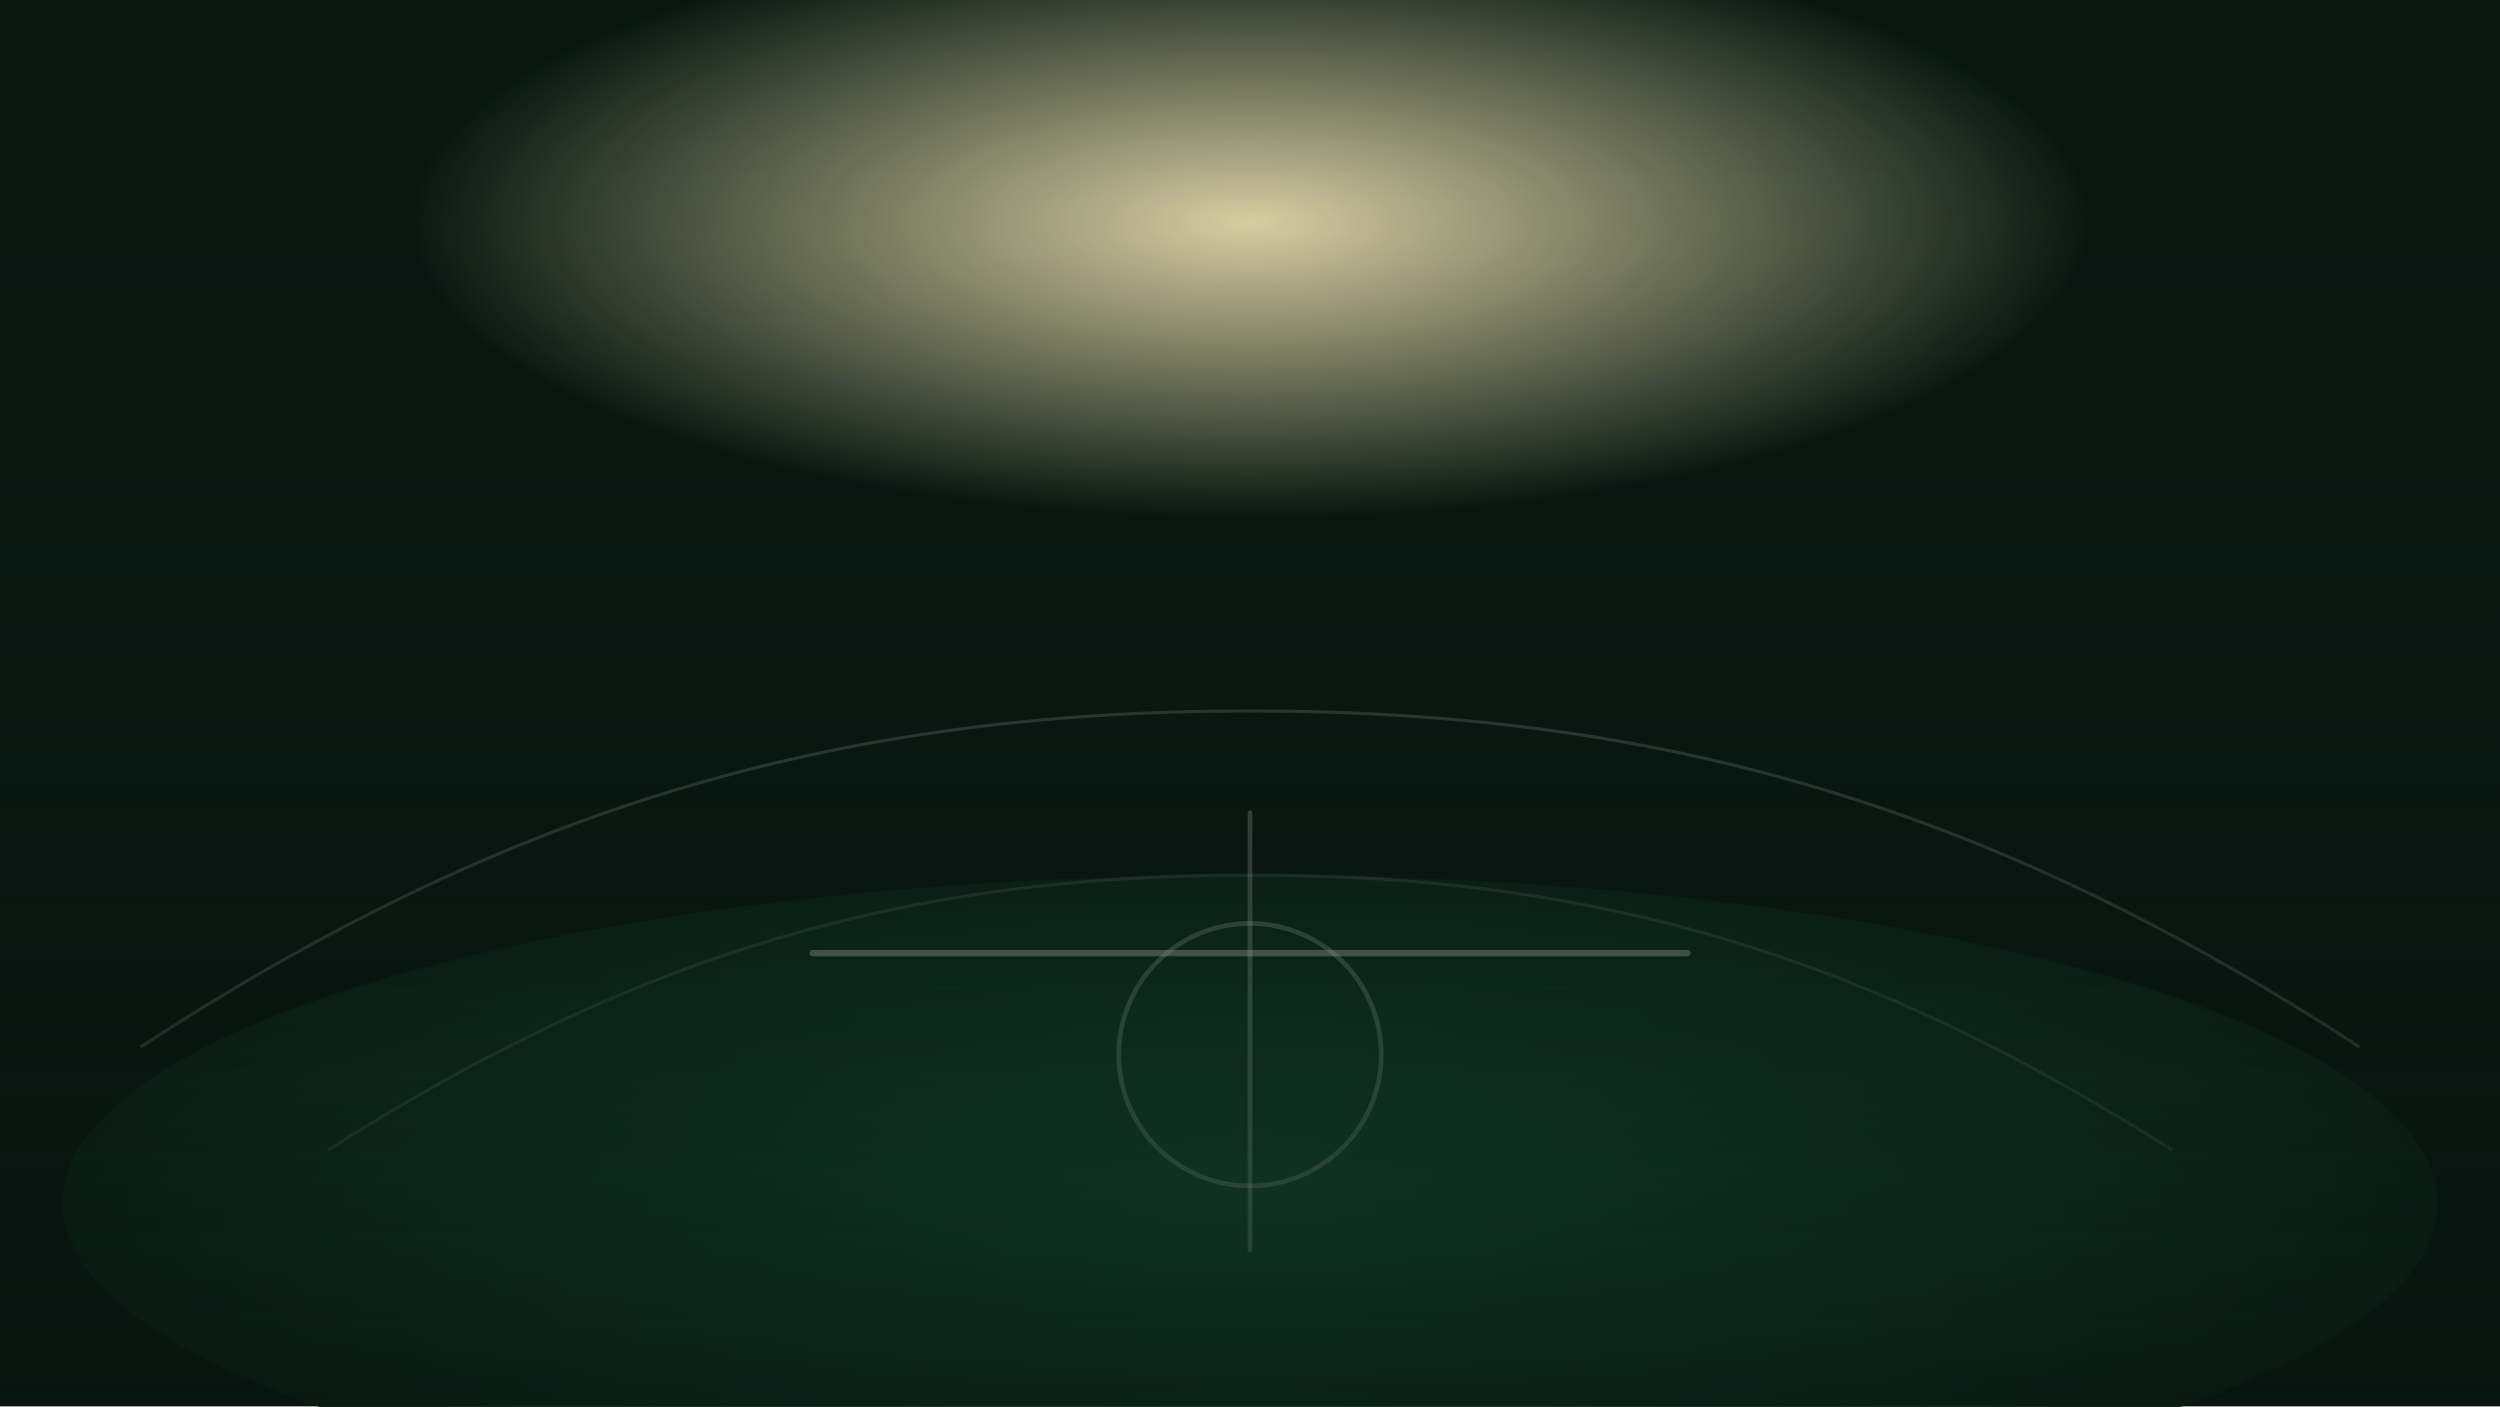
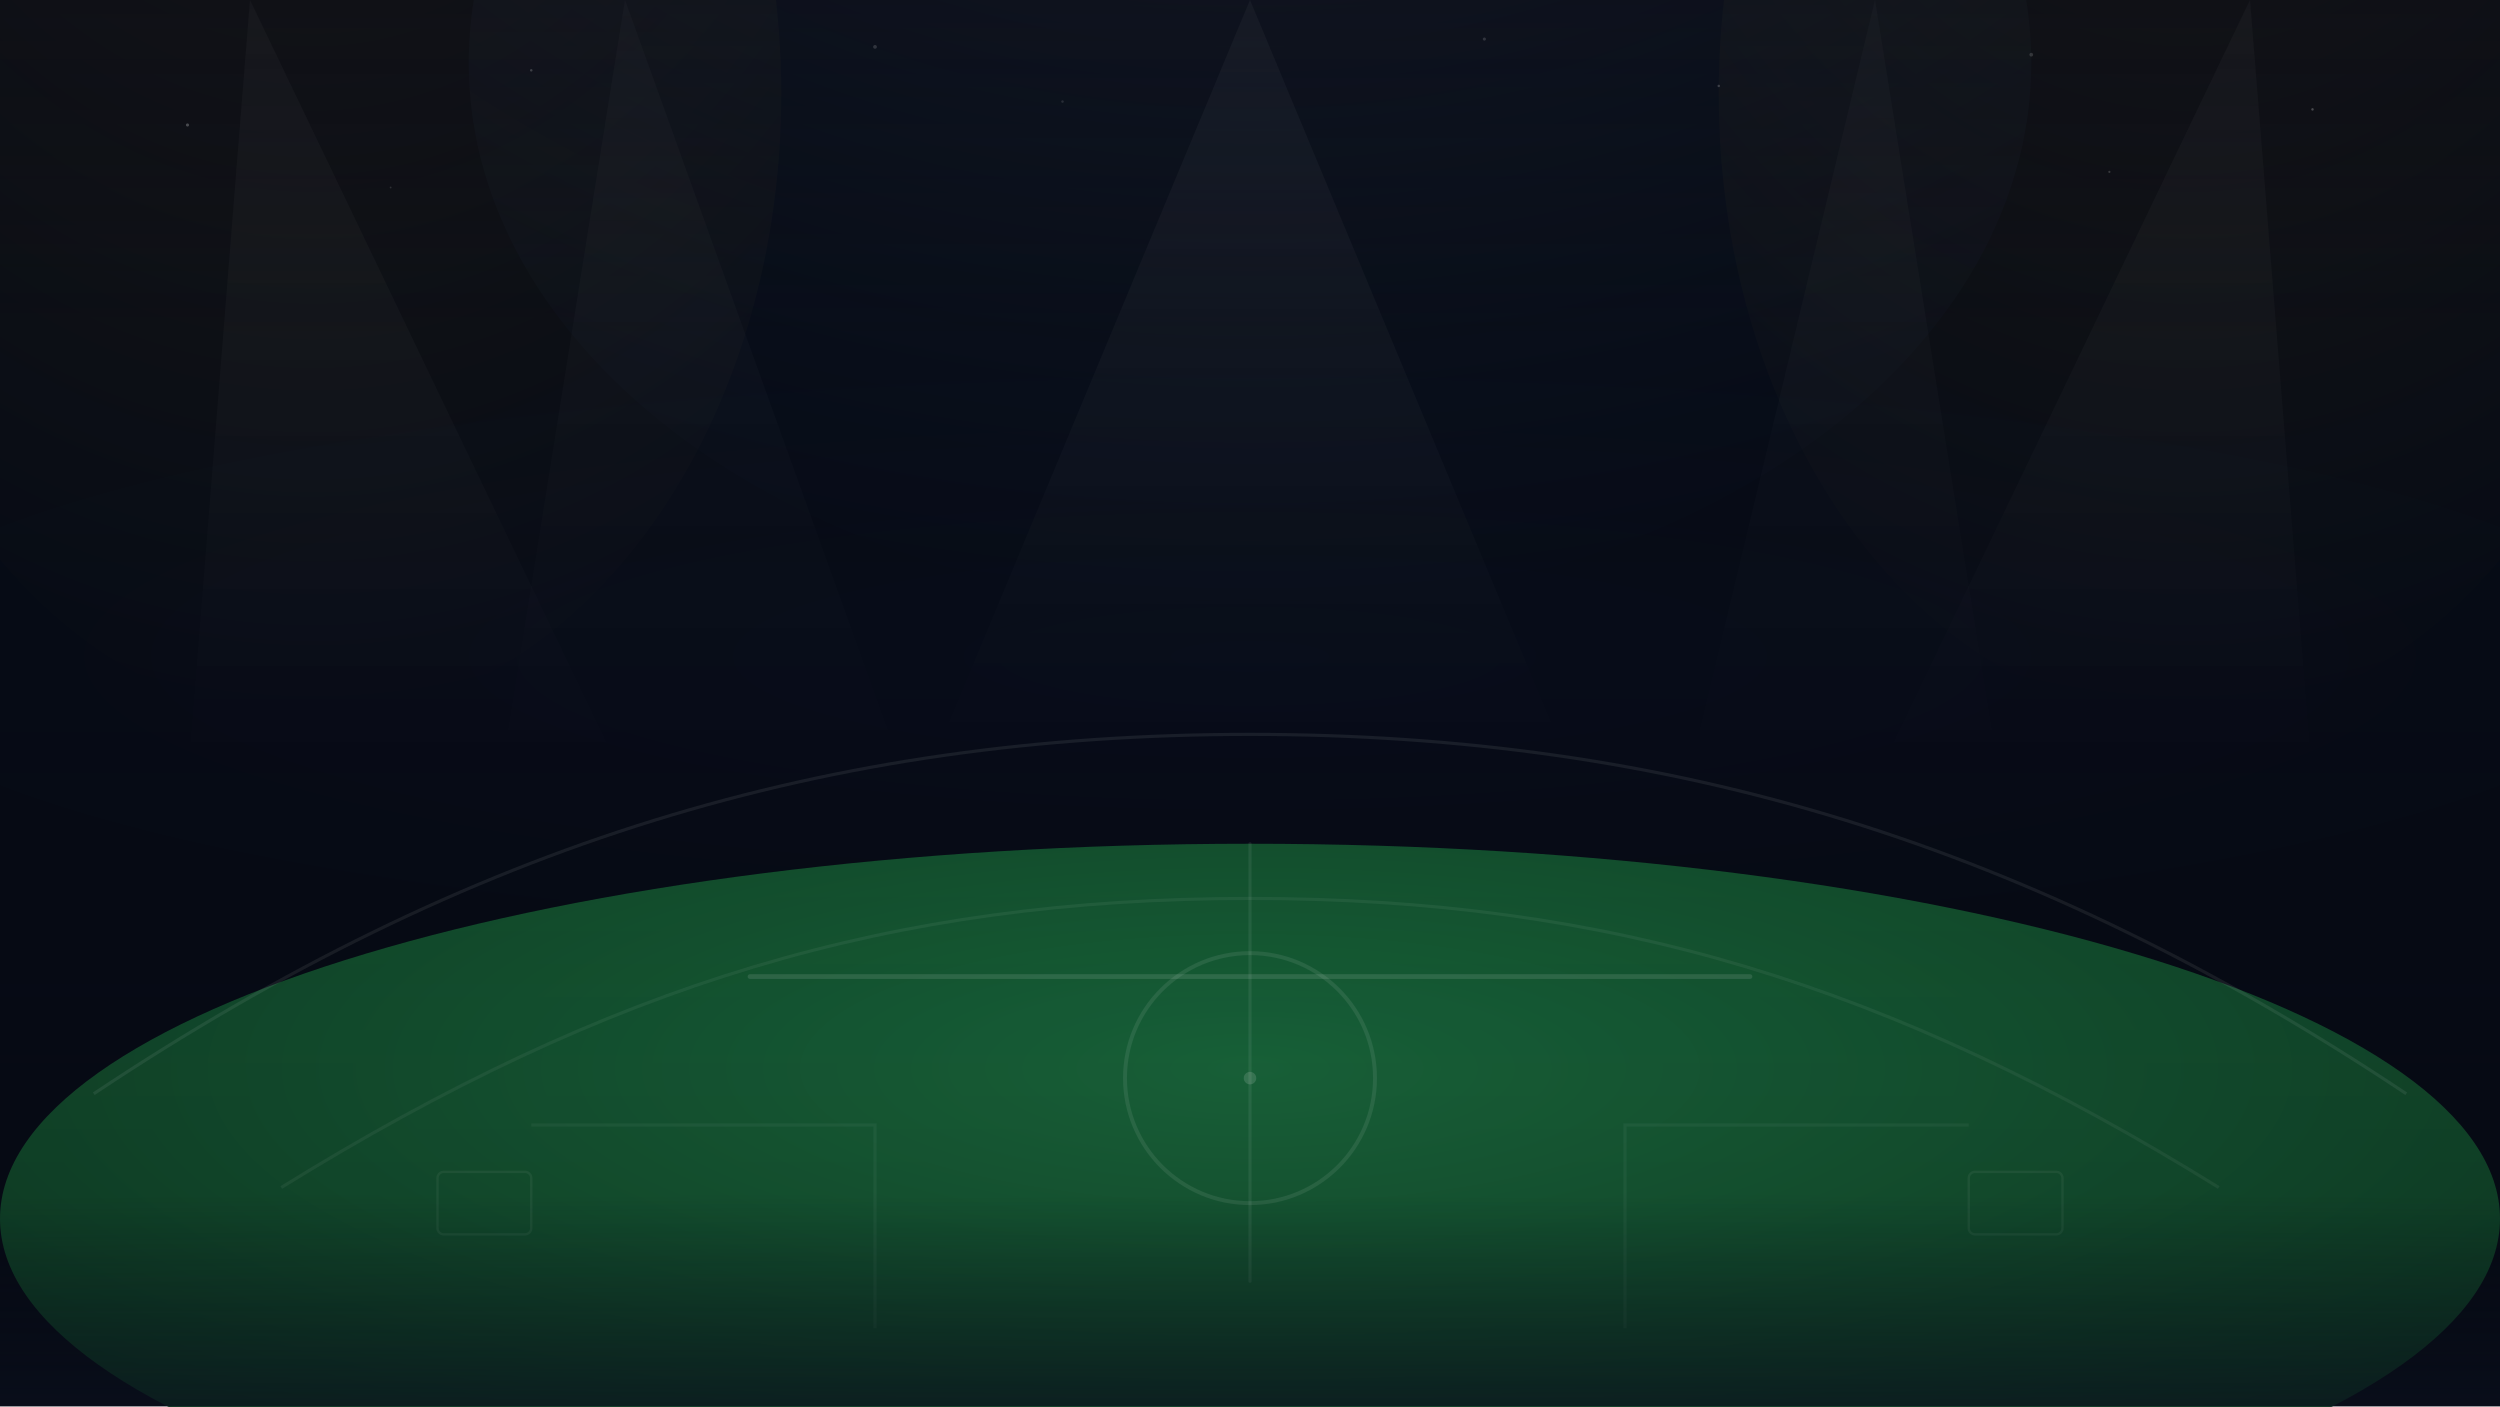
<svg xmlns="http://www.w3.org/2000/svg" width="1600" height="900" viewBox="0 0 1600 900" fill="none">
-   <rect width="1600" height="900" fill="#081811" />
-   <ellipse cx="800" cy="142" rx="540" ry="190" fill="url(#lights)" fill-opacity="0.9" />
-   <ellipse cx="800" cy="770" rx="760" ry="210" fill="url(#pitch)" fill-opacity="0.95" />
-   <path d="M90 670C320 520 530 455 800 455C1070 455 1280 520 1510 670" stroke="rgba(255,255,255,0.16)" stroke-width="2" />
-   <path d="M210 736C405 612 577 560 800 560C1023 560 1195 612 1390 736" stroke="rgba(255,255,255,0.1)" stroke-width="2" />
-   <path d="M520 610H1080" stroke="#F6F8EE" stroke-opacity="0.32" stroke-width="4" stroke-linecap="round" />
-   <path d="M800 520V800" stroke="#F6F8EE" stroke-opacity="0.22" stroke-width="3" stroke-linecap="round" />
-   <circle cx="800" cy="675" r="84" stroke="#F6F8EE" stroke-opacity="0.2" stroke-width="3" />
-   <rect x="0" y="0" width="1600" height="900" fill="url(#fade)" />
+   <rect width="1600" height="900" fill="#060a14" />
+   <ellipse cx="200" cy="60" rx="300" ry="400" fill="url(#floodLeft)" fill-opacity="0.35" />
+   <ellipse cx="800" cy="40" rx="500" ry="350" fill="url(#floodCenter)" fill-opacity="0.5" />
+   <ellipse cx="1400" cy="60" rx="300" ry="400" fill="url(#floodRight)" fill-opacity="0.35" />
+   <polygon points="160,0 400,500 120,500" fill="url(#beam)" fill-opacity="0.04" />
+   <polygon points="400,0 580,500 320,500" fill="url(#beam)" fill-opacity="0.03" />
+   <polygon points="800,0 1000,480 600,480" fill="url(#beam)" fill-opacity="0.05" />
+   <polygon points="1200,0 1280,500 1080,500" fill="url(#beam)" fill-opacity="0.03" />
+   <polygon points="1440,0 1480,500 1200,500" fill="url(#beam)" fill-opacity="0.04" />
+   <ellipse cx="800" cy="420" rx="900" ry="180" fill="url(#fog)" fill-opacity="0.3" />
+   <ellipse cx="800" cy="780" rx="800" ry="240" fill="url(#pitch)" fill-opacity="0.95" />
+   <path d="M60 700C300 540 530 470 800 470C1070 470 1300 540 1540 700" stroke="rgba(255,255,255,0.08)" stroke-width="2" />
+   <path d="M180 760C390 630 570 575 800 575C1030 575 1210 630 1420 760" stroke="rgba(255,255,255,0.06)" stroke-width="2" />
+   <path d="M480 625H1120" stroke="rgba(255,255,255,0.12)" stroke-width="3" stroke-linecap="round" />
+   <path d="M800 540V820" stroke="rgba(255,255,255,0.08)" stroke-width="2" stroke-linecap="round" />
+   <circle cx="800" cy="690" r="80" stroke="rgba(255,255,255,0.09)" stroke-width="2.5" />
+   <circle cx="800" cy="690" r="4" fill="rgba(255,255,255,0.15)" />
+   <path d="M340 720H560V850" stroke="rgba(255,255,255,0.05)" stroke-width="2" />
+   <path d="M1260 720H1040V850" stroke="rgba(255,255,255,0.05)" stroke-width="2" />
+   <rect x="280" y="750" width="60" height="40" rx="4" stroke="rgba(255,255,255,0.06)" stroke-width="1.5" fill="none" />
+   <rect x="1260" y="750" width="60" height="40" rx="4" stroke="rgba(255,255,255,0.06)" stroke-width="1.5" fill="none" />
+   <circle cx="120" cy="80" r="1" fill="white" fill-opacity="0.3" />
+   <circle cx="340" cy="45" r="0.8" fill="white" fill-opacity="0.25" />
+   <circle cx="560" cy="30" r="1.2" fill="white" fill-opacity="0.2" />
+   <circle cx="680" cy="65" r="0.8" fill="white" fill-opacity="0.15" />
+   <circle cx="950" cy="25" r="1" fill="white" fill-opacity="0.2" />
+   <circle cx="1100" cy="55" r="0.8" fill="white" fill-opacity="0.25" />
+   <circle cx="1300" cy="35" r="1.2" fill="white" fill-opacity="0.2" />
+   <circle cx="1480" cy="70" r="0.8" fill="white" fill-opacity="0.3" />
+   <circle cx="250" cy="120" r="0.6" fill="white" fill-opacity="0.15" />
+   <circle cx="1350" cy="110" r="0.7" fill="white" fill-opacity="0.2" />
+   <rect x="0" y="0" width="1600" height="900" fill="url(#topFade)" />
  <defs>
-     <radialGradient id="lights" cx="0" cy="0" r="1" gradientUnits="userSpaceOnUse" gradientTransform="translate(800 142) rotate(90) scale(190 540)">
-       <stop stop-color="#F4E7B8" />
-       <stop offset="1" stop-color="#F4E7B8" stop-opacity="0" />
+     <radialGradient id="floodLeft" cx="0.5" cy="0" r="1" gradientUnits="objectBoundingBox">
+       <stop stop-color="#f5c542" stop-opacity="0.6" />
+       <stop offset="0.4" stop-color="#d4a843" stop-opacity="0.2" />
+       <stop offset="1" stop-color="#d4a843" stop-opacity="0" />
    </radialGradient>
-     <radialGradient id="pitch" cx="0" cy="0" r="1" gradientUnits="userSpaceOnUse" gradientTransform="translate(800 770) rotate(90) scale(210 760)">
-       <stop stop-color="#174D34" />
-       <stop offset="1" stop-color="#0D2418" />
+     <radialGradient id="floodCenter" cx="0.5" cy="0" r="1" gradientUnits="objectBoundingBox">
+       <stop stop-color="#ffffff" stop-opacity="0.4" />
+       <stop offset="0.3" stop-color="#e8edf5" stop-opacity="0.15" />
+       <stop offset="1" stop-color="#3b82f6" stop-opacity="0" />
    </radialGradient>
-     <linearGradient id="fade" x1="800" y1="0" x2="800" y2="900" gradientUnits="userSpaceOnUse">
-       <stop stop-color="#07140F" stop-opacity="0.06" />
-       <stop offset="0.32" stop-color="#07140F" stop-opacity="0" />
-       <stop offset="1" stop-color="#07140F" stop-opacity="0.58" />
+     <radialGradient id="floodRight" cx="0.5" cy="0" r="1" gradientUnits="objectBoundingBox">
+       <stop stop-color="#f5c542" stop-opacity="0.6" />
+       <stop offset="0.4" stop-color="#d4a843" stop-opacity="0.2" />
+       <stop offset="1" stop-color="#d4a843" stop-opacity="0" />
+     </radialGradient>
+     <linearGradient id="beam" x1="0.5" y1="0" x2="0.5" y2="1">
+       <stop stop-color="#ffffff" />
+       <stop offset="1" stop-color="#ffffff" stop-opacity="0" />
+     </linearGradient>
+     <radialGradient id="fog" cx="0.5" cy="0.5" r="1" gradientUnits="objectBoundingBox">
+       <stop stop-color="#3b82f6" stop-opacity="0.08" />
+       <stop offset="0.5" stop-color="#1e293b" stop-opacity="0.04" />
+       <stop offset="1" stop-color="#060a14" stop-opacity="0" />
+     </radialGradient>
+     <radialGradient id="pitch" cx="0.5" cy="0.3" r="1" gradientUnits="objectBoundingBox">
+       <stop stop-color="#1a6b3c" />
+       <stop offset="0.6" stop-color="#0f4025" />
+       <stop offset="1" stop-color="#0a0f1c" />
+     </radialGradient>
+     <linearGradient id="topFade" x1="800" y1="0" x2="800" y2="900" gradientUnits="userSpaceOnUse">
+       <stop stop-color="#060a14" stop-opacity="0.3" />
+       <stop offset="0.25" stop-color="#060a14" stop-opacity="0" />
+       <stop offset="0.85" stop-color="#060a14" stop-opacity="0.1" />
+       <stop offset="1" stop-color="#0a0f1c" stop-opacity="0.7" />
    </linearGradient>
  </defs>
</svg>
